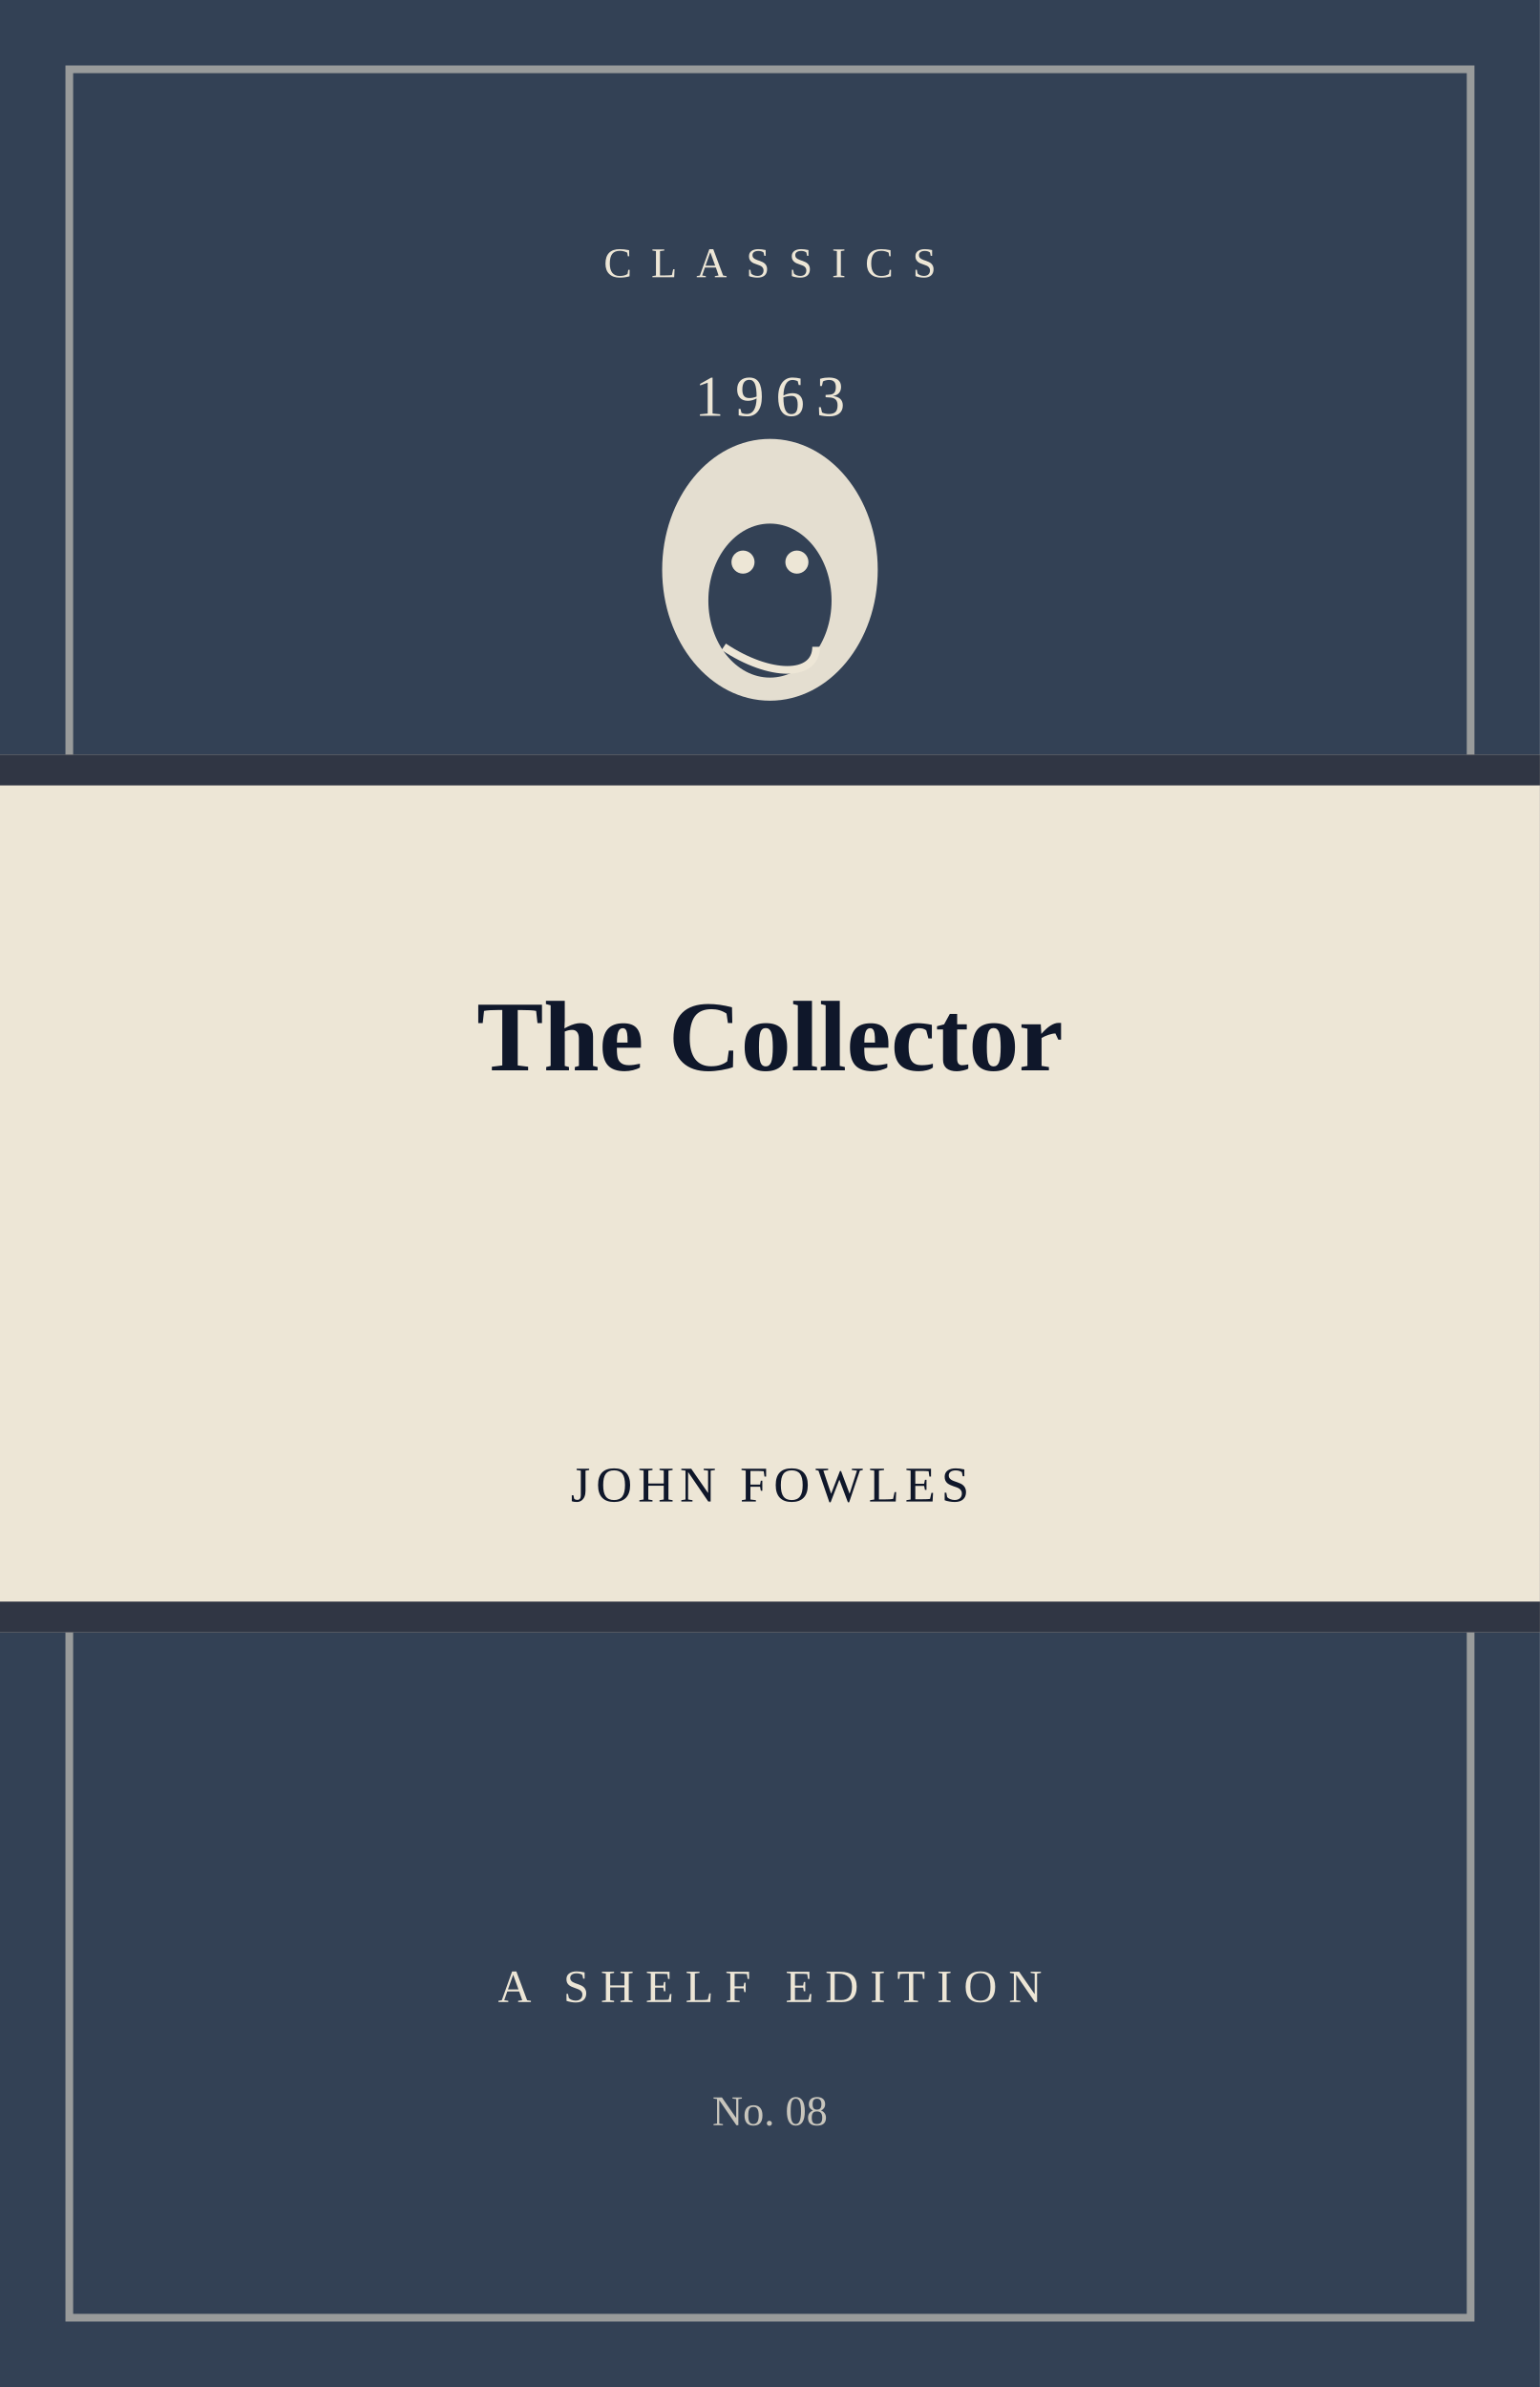
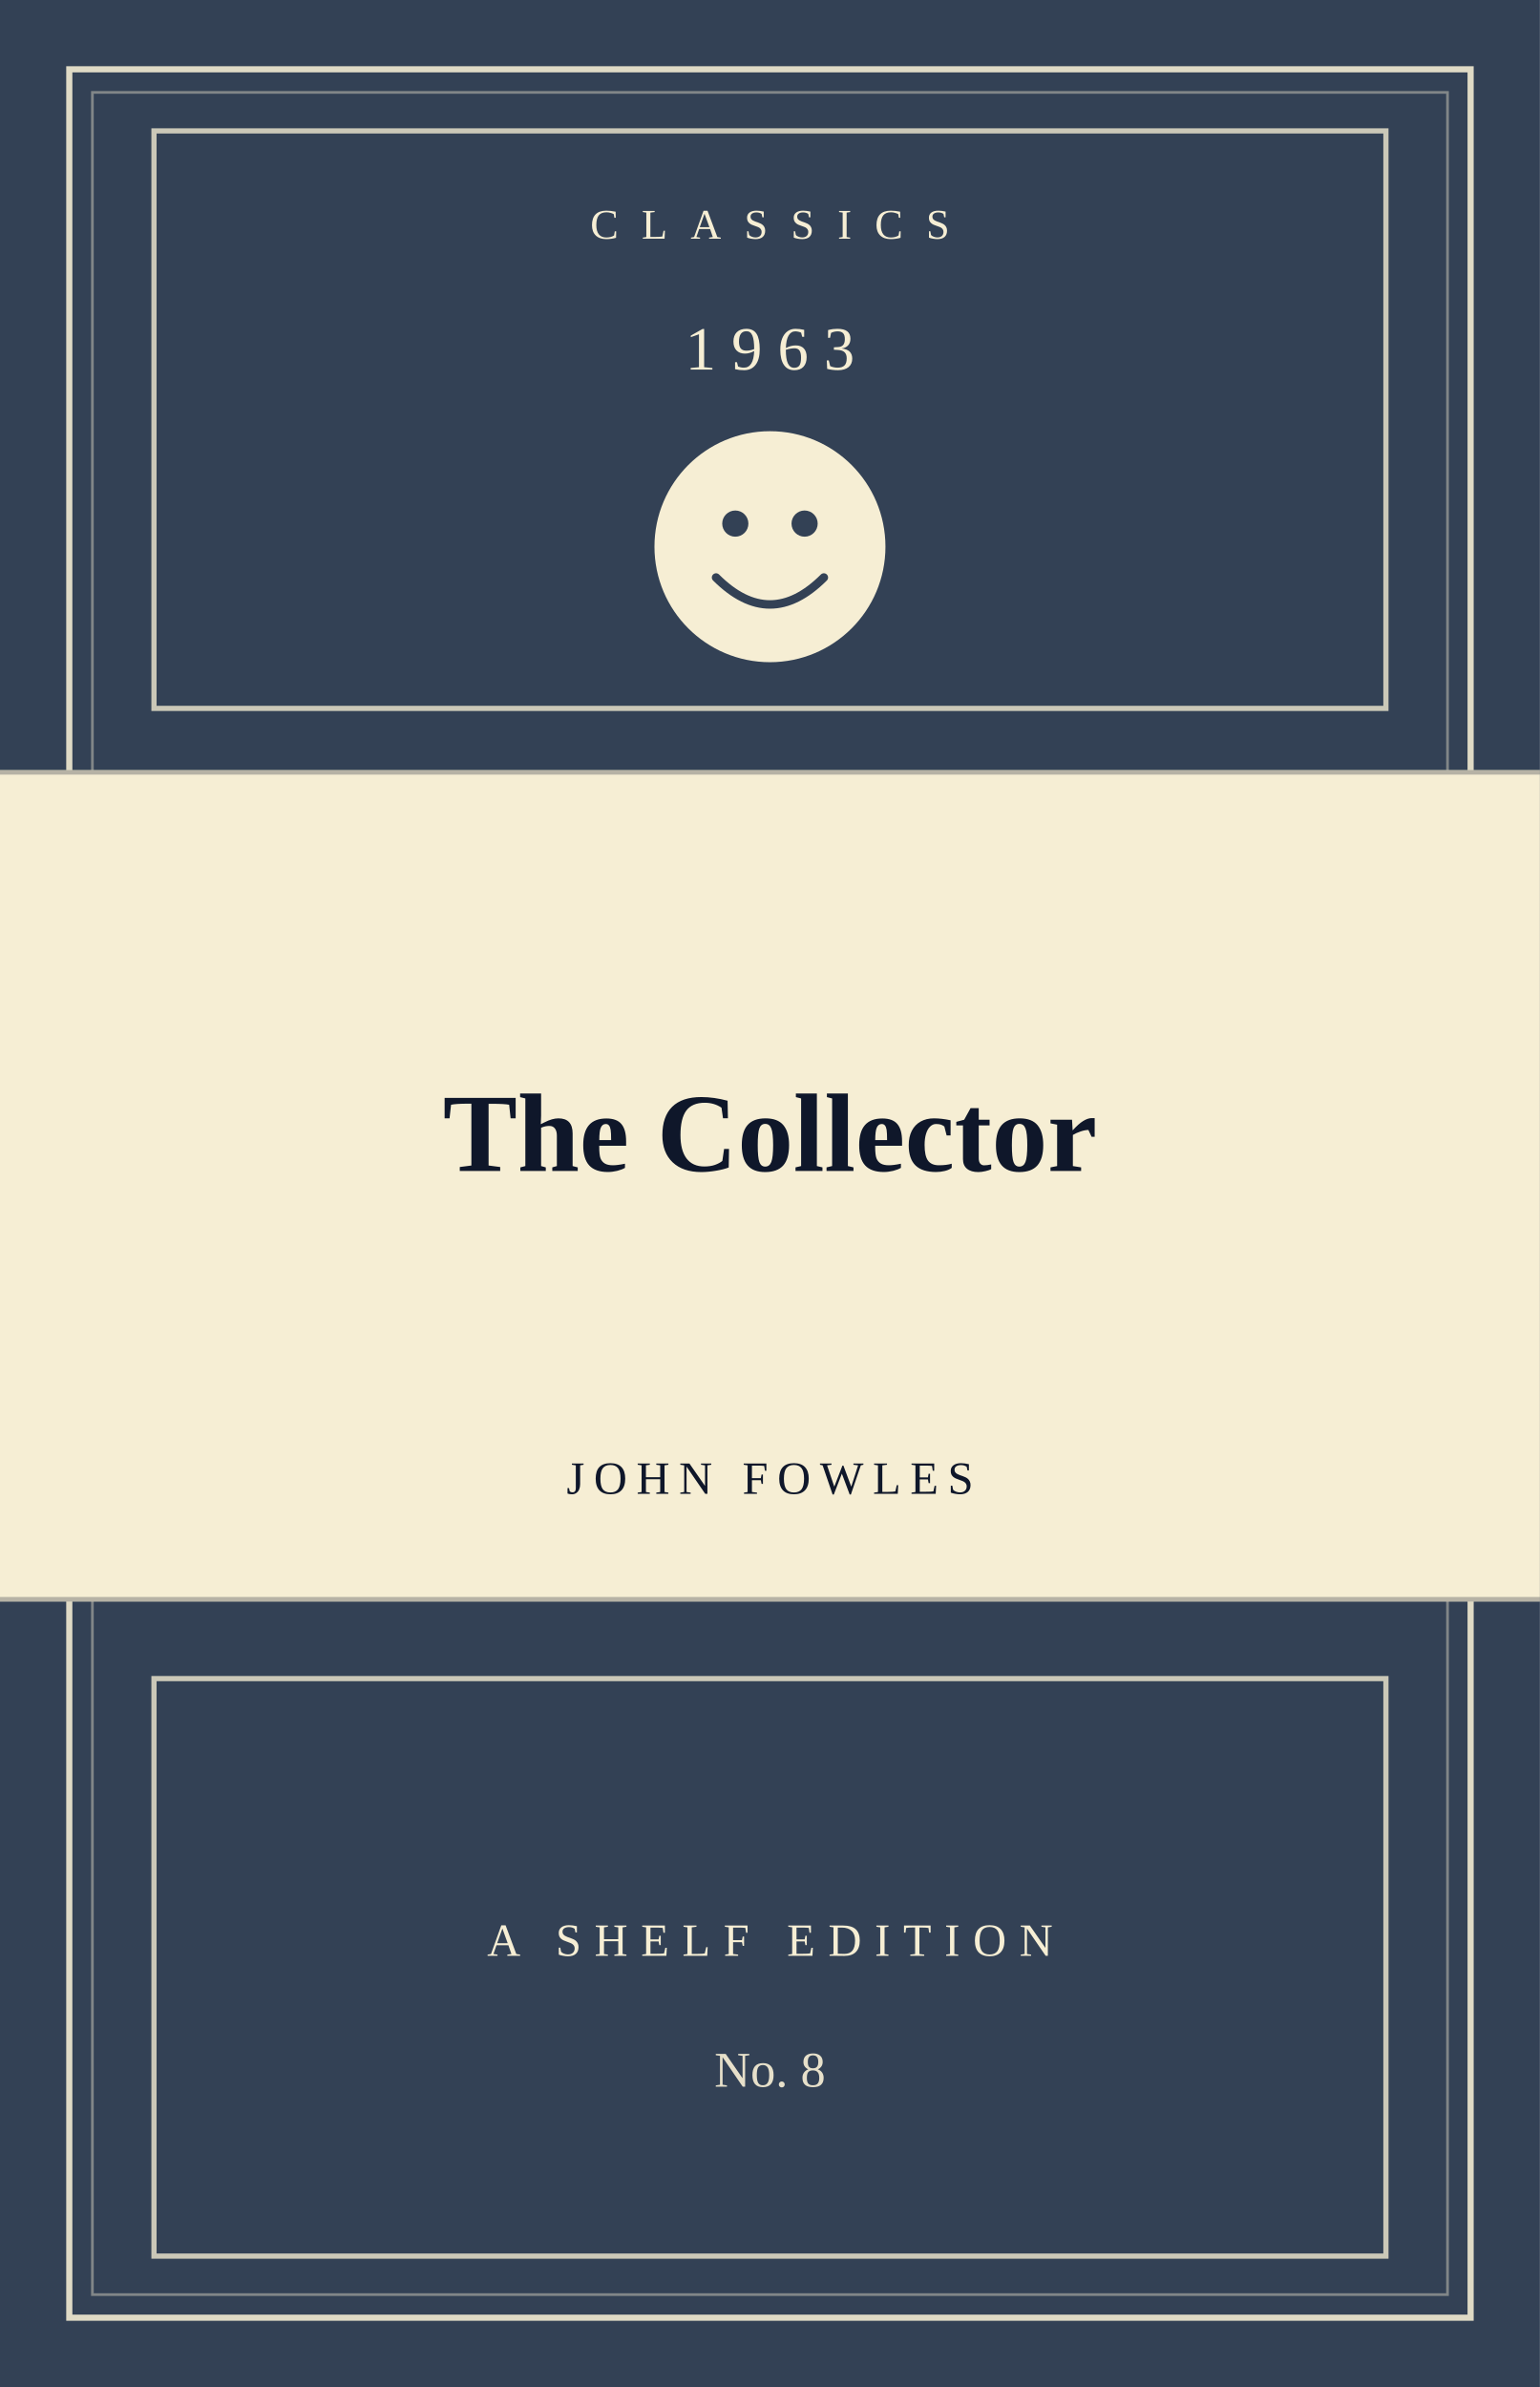
<svg xmlns="http://www.w3.org/2000/svg" width="400" height="620" viewBox="0 0 400 620" role="img" aria-labelledby="title">
  <rect width="400" height="620" fill="#334155" />
-   <rect x="18" y="18" width="364" height="584" fill="none" stroke="#EDE6D6" stroke-width="2" opacity="0.55" />
-   <rect x="0" y="196" width="400" height="228" fill="#EDE6D6" />
-   <rect x="0" y="196" width="400" height="8" fill="#0F172A" opacity="0.85" />
-   <rect x="0" y="416" width="400" height="8" fill="#0F172A" opacity="0.85" />
-   <text x="200" y="72" text-anchor="middle" fill="#EDE6D6" font-family="Georgia, 'Times New Roman', serif" font-size="11" letter-spacing="5">CLASSICS</text>
-   <text x="200" y="108" text-anchor="middle" fill="#EDE6D6" font-family="Georgia, 'Times New Roman', serif" font-size="15" letter-spacing="3">1963</text>
-   <ellipse cx="200" cy="148" rx="28" ry="34" fill="#EDE6D6" opacity="0.95" />
-   <ellipse cx="200" cy="156" rx="16" ry="20" fill="#334155" />
-   <circle cx="193" cy="146" r="3" fill="#EDE6D6" />
-   <circle cx="207" cy="146" r="3" fill="#EDE6D6" />
-   <path d="M188 168 C200 176 212 176 212 168" fill="none" stroke="#EDE6D6" stroke-width="2" />
-   <text text-anchor="middle" fill="#0F172A" font-family="Georgia, 'Times New Roman', serif" font-size="26" font-weight="700">
-     <tspan x="200" dy="278">The Collector</tspan>
+   <rect x="18" y="18" width="364" height="584" fill="none" stroke="#F6EED4" stroke-width="1.6" opacity="0.88" />
+   <rect x="24" y="24" width="352" height="572" fill="none" stroke="#F6EED4" stroke-width="0.7" opacity="0.4" />
+   <rect x="40" y="34" width="320" height="150" fill="none" stroke="#F6EED4" stroke-width="1.35" opacity="0.78" />
+   <rect x="40" y="436" width="320" height="150" fill="none" stroke="#F6EED4" stroke-width="1.35" opacity="0.78" />
+   <rect x="0" y="200" width="400" height="216" fill="#F6EED4" />
+   <rect x="0" y="200" width="400" height="1.2" fill="#0F172A" opacity="0.28" />
+   <rect x="0" y="414.8" width="400" height="1.2" fill="#0F172A" opacity="0.28" />
+   <text x="200" y="62" text-anchor="middle" fill="#F6EED4" font-family="Georgia, 'Times New Roman', serif" font-size="11" letter-spacing="6">CLASSICS</text>
+   <text x="200" y="96" text-anchor="middle" fill="#F6EED4" font-family="Georgia, 'Times New Roman', serif" font-size="16" letter-spacing="4">1963</text>
+   <circle cx="200" cy="142" r="30" fill="#F6EED4" />
+   <circle cx="191" cy="136" r="3.4" fill="#334155" />
+   <circle cx="209" cy="136" r="3.4" fill="#334155" />
+   <path d="M186 150 Q200 164 214 150" fill="none" stroke="#334155" stroke-width="2.2" stroke-linecap="round" />
+   <text text-anchor="middle" fill="#0F172A" font-family="Georgia, 'Times New Roman', serif" font-size="29" font-weight="700">
+     <tspan x="200" dy="304.15">The Collector</tspan>
  </text>
-   <text x="200" y="390" text-anchor="middle" fill="#0F172A" font-family="Georgia, 'Times New Roman', serif" font-size="13" letter-spacing="1.5">JOHN FOWLES</text>
-   <text x="200" y="520" text-anchor="middle" fill="#EDE6D6" font-family="Georgia, 'Times New Roman', serif" font-size="12" letter-spacing="3">A SHELF EDITION</text>
-   <text x="200" y="552" text-anchor="middle" fill="#EDE6D6" font-family="Georgia, 'Times New Roman', serif" font-size="11" opacity="0.8">No. 08</text>
+   <text text-anchor="middle" fill="#0F172A" font-family="Georgia, 'Times New Roman', serif" font-size="12" letter-spacing="2.4">
+     <tspan x="200" dy="388">JOHN FOWLES</tspan>
+   </text>
+   <text x="200" y="508" text-anchor="middle" fill="#F6EED4" font-family="Georgia, 'Times New Roman', serif" font-size="12" letter-spacing="3.4">A SHELF EDITION</text>
+   <text x="200" y="542" text-anchor="middle" fill="#F6EED4" font-family="Georgia, 'Times New Roman', serif" font-size="13" opacity="0.92">No. 8</text>
</svg>
